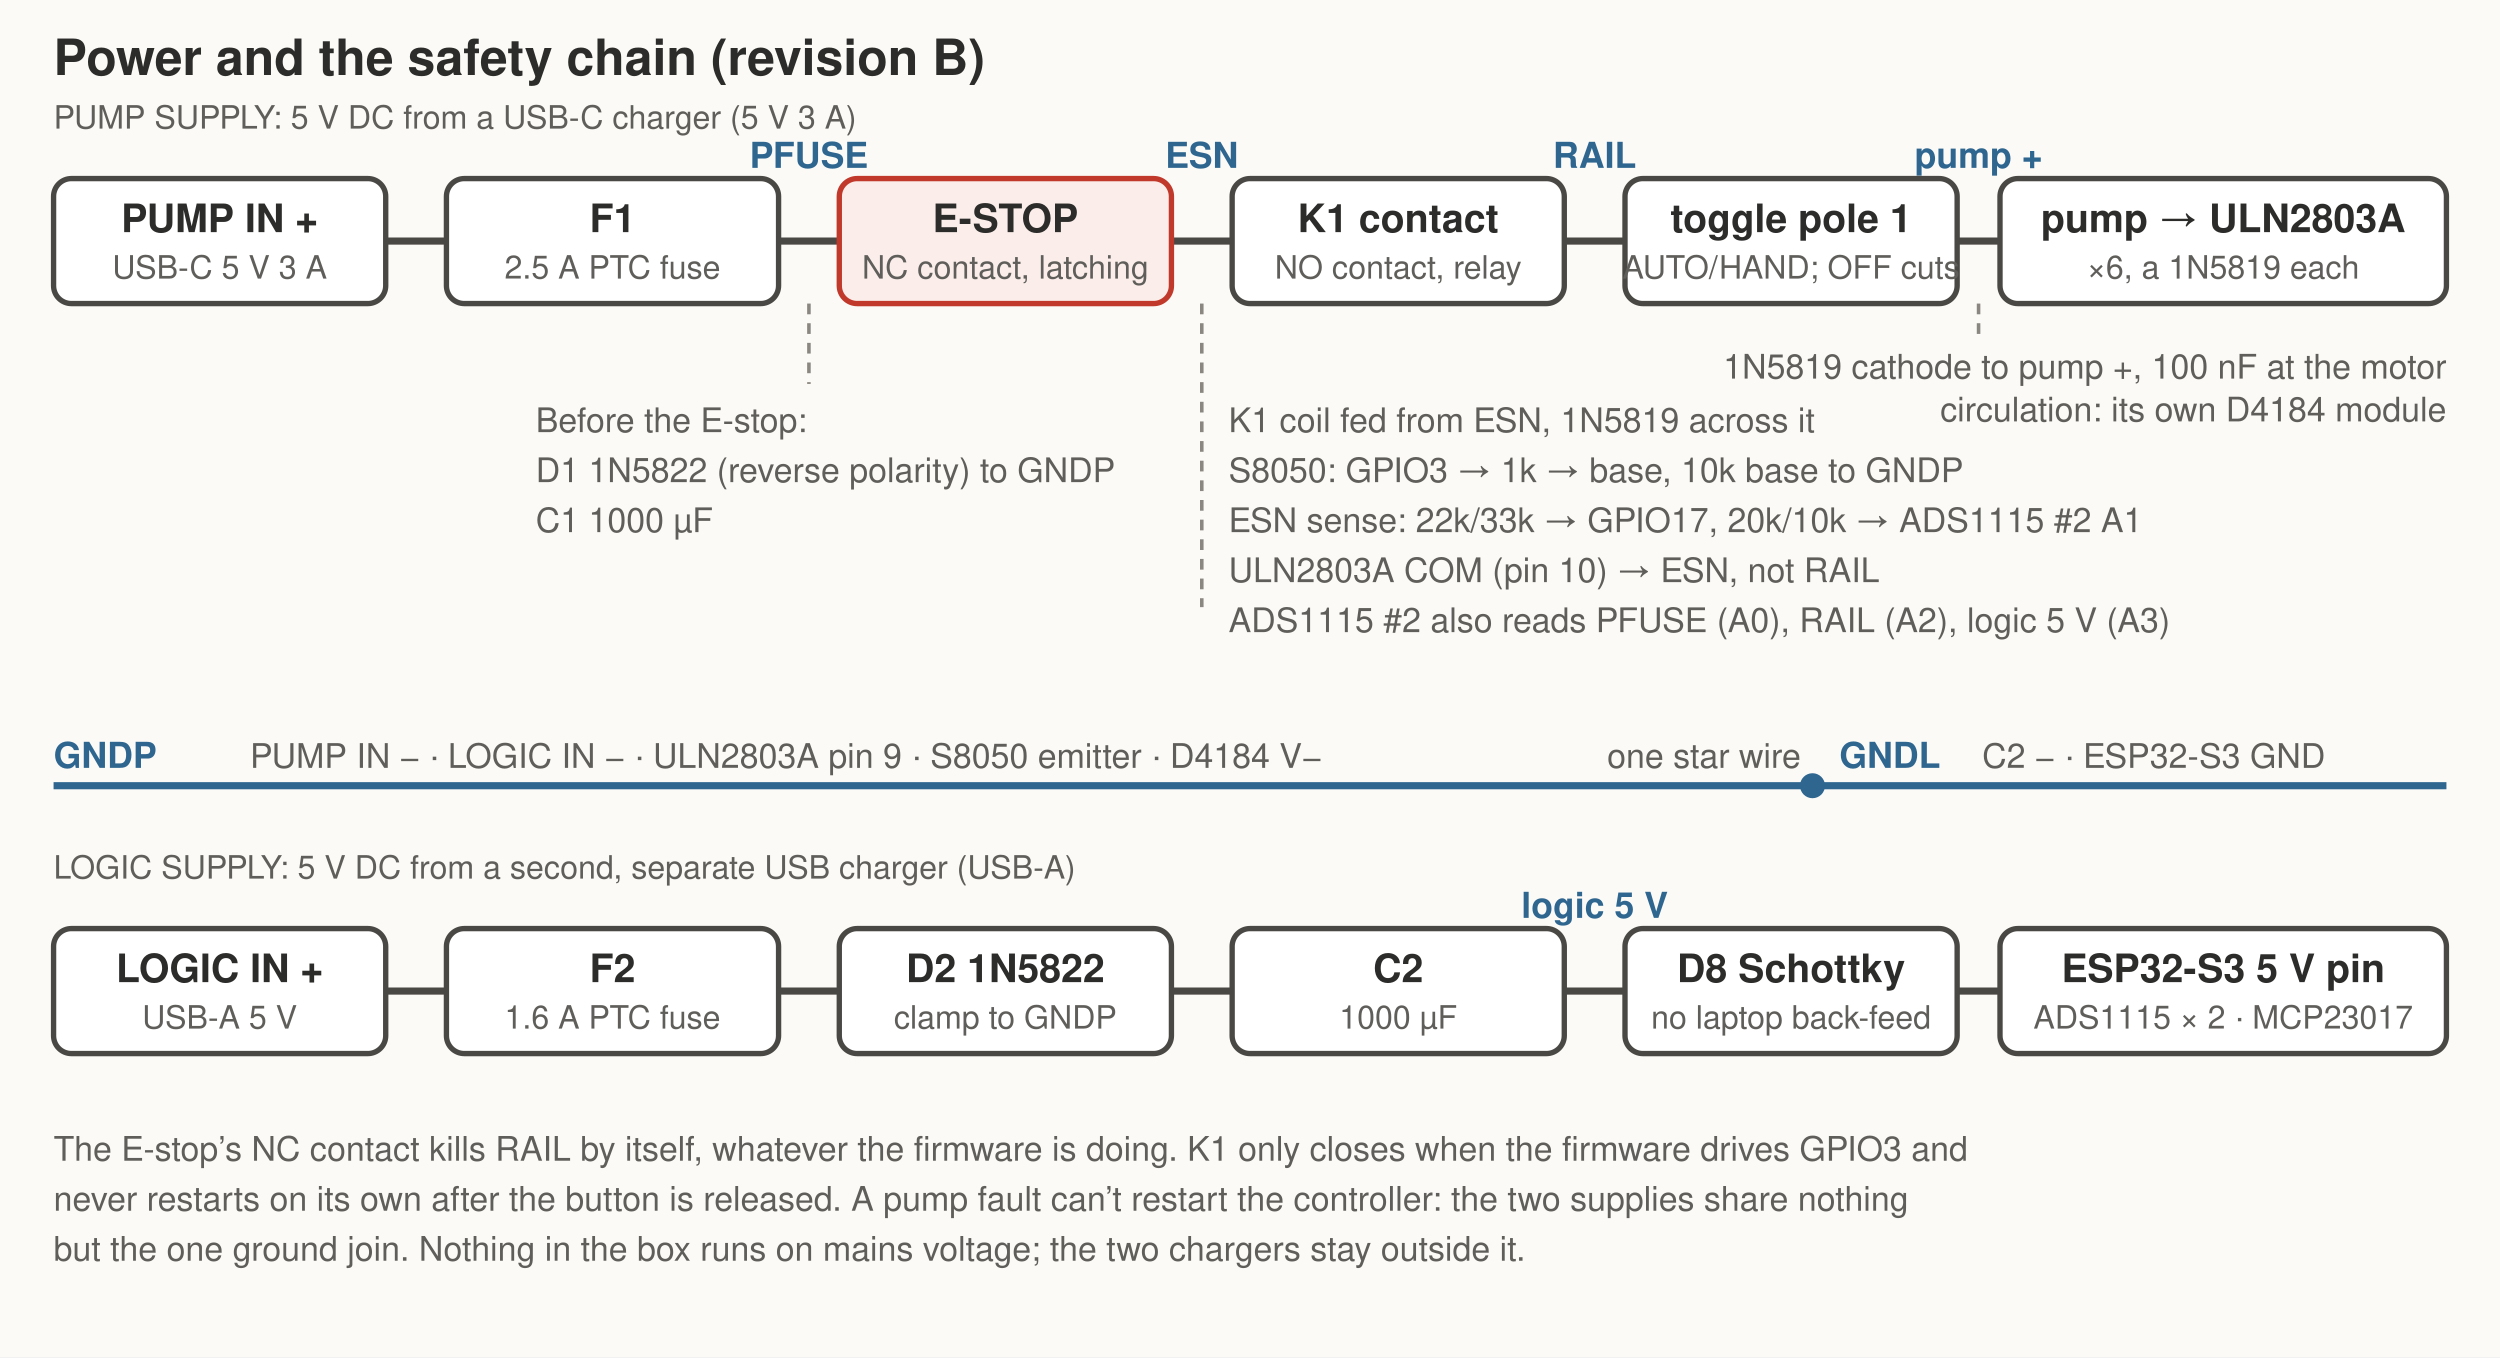
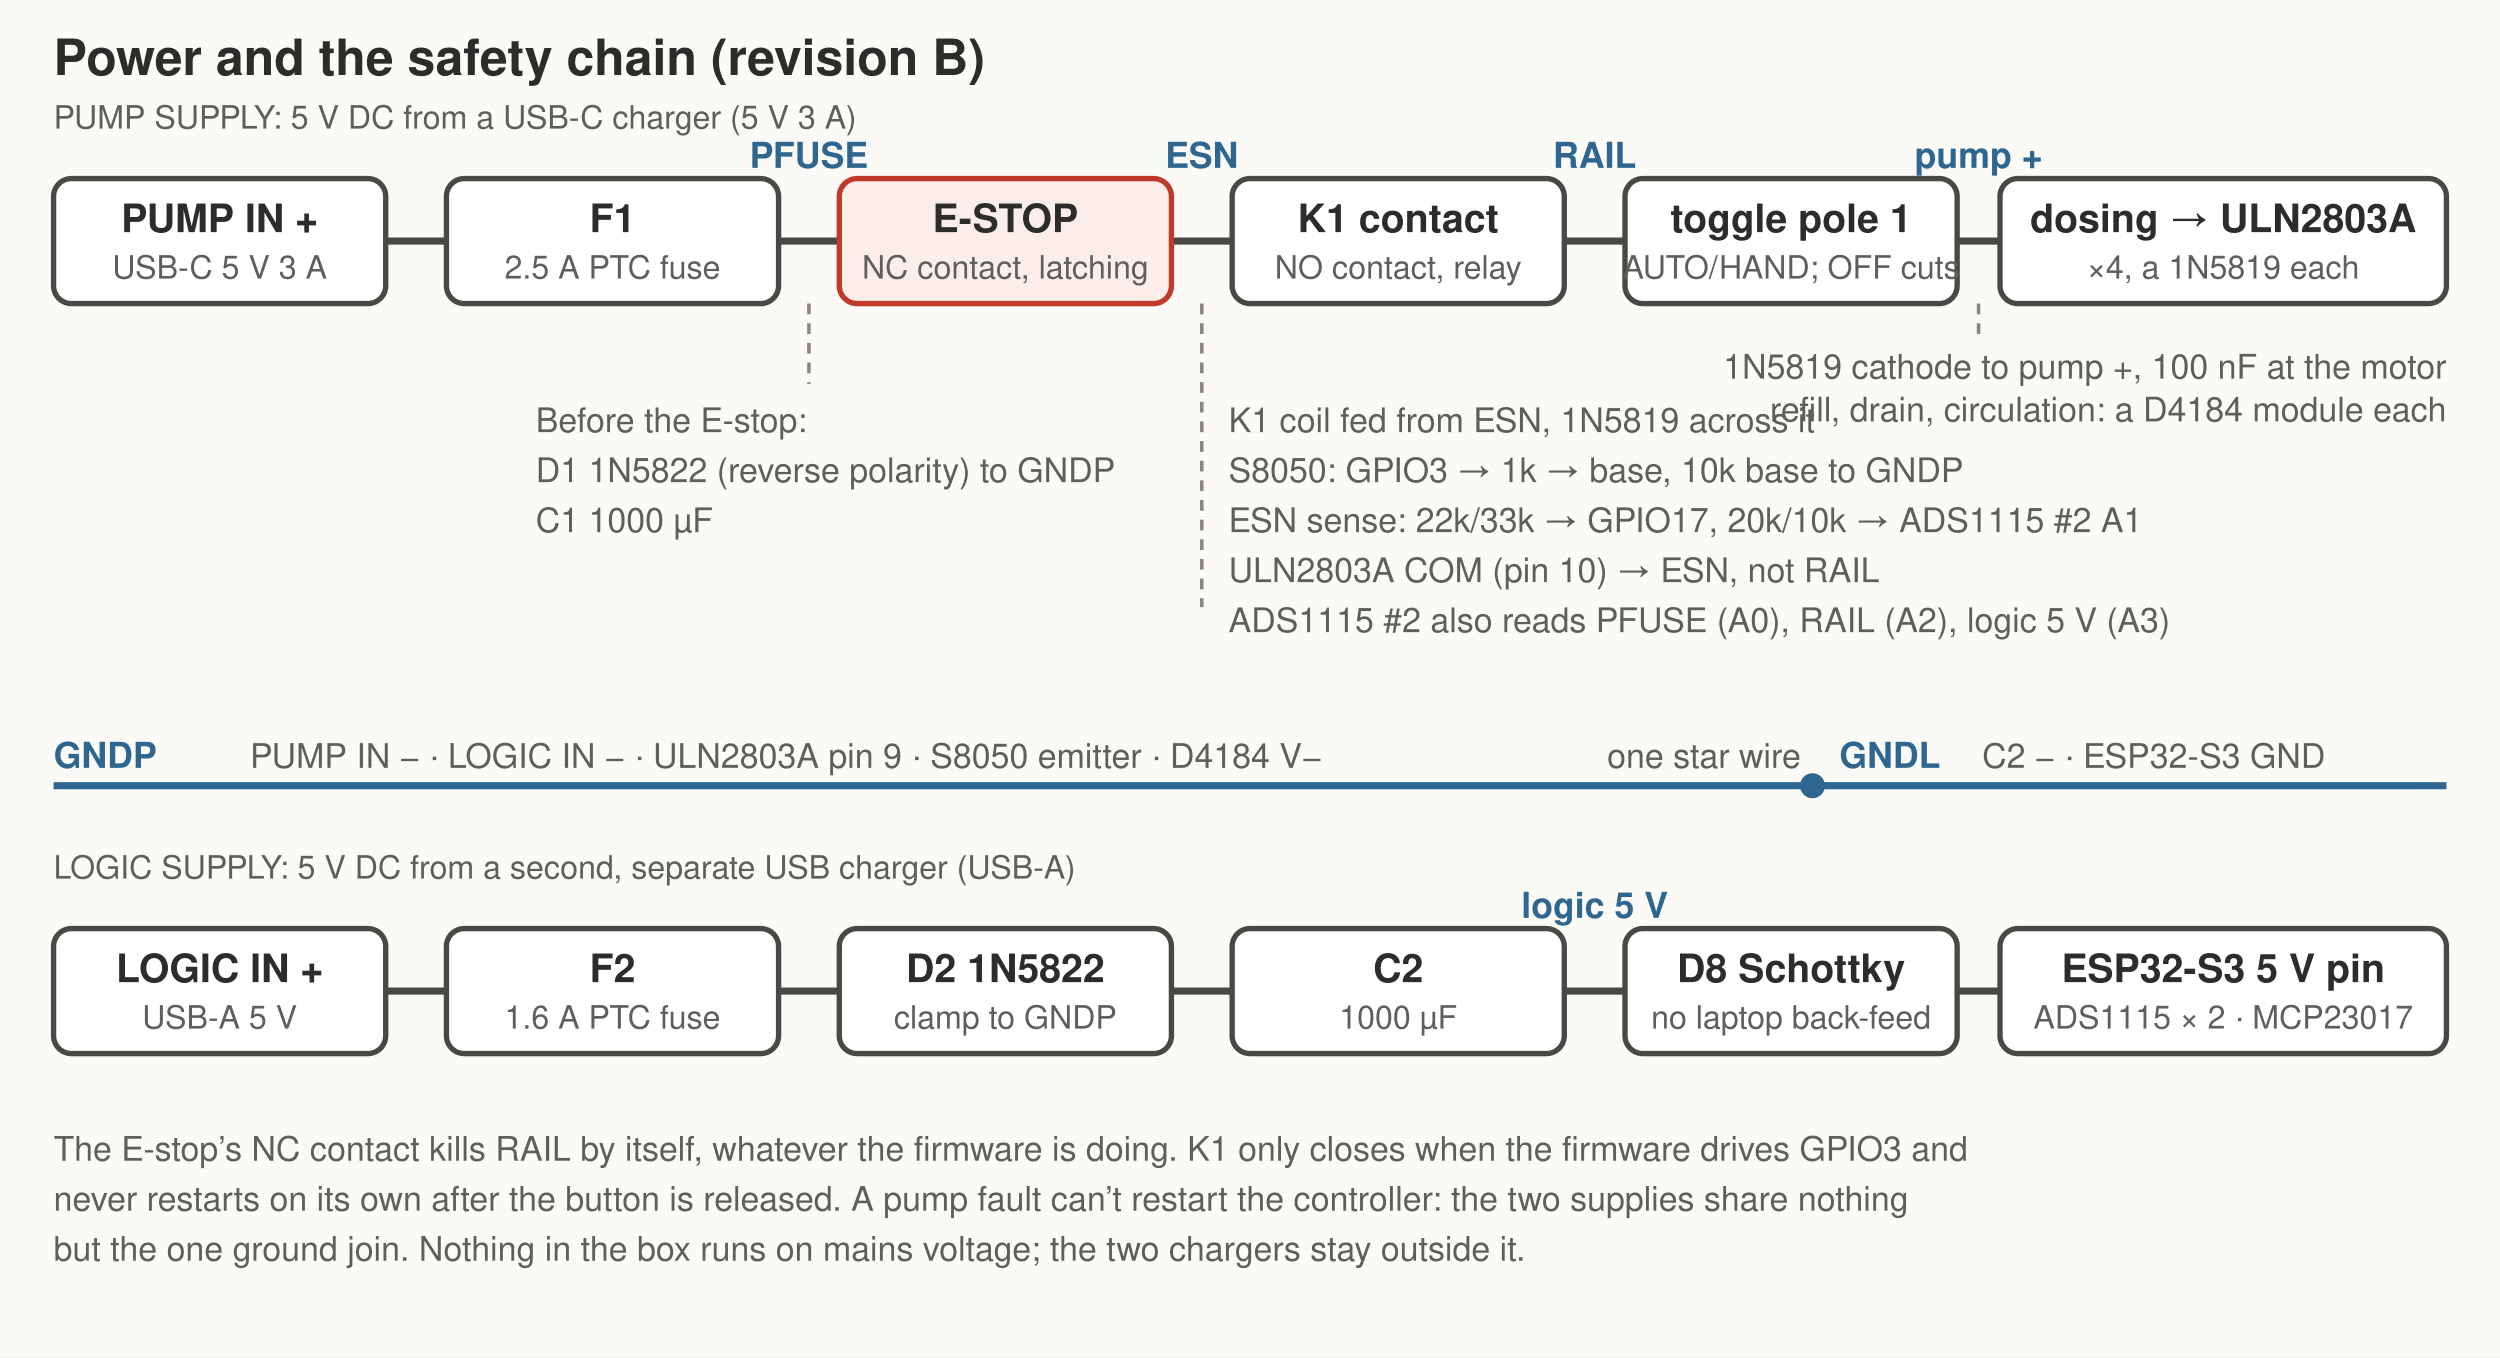
<svg xmlns="http://www.w3.org/2000/svg" viewBox="0 0 1400 760" width="1400" height="760" role="img" aria-labelledby="t d">
  <style>
text{font-family:'Helvetica Neue',Helvetica,Arial,'Liberation Sans',sans-serif;font-size:22px;fill:#2c2c2a}
.h{font-size:28px;font-weight:700}
.b{font-weight:700}
.s{font-size:18px;fill:#5f5e5a}
.n{font-size:20px;font-weight:700;fill:#2f6690}
.m{font-size:19px;fill:#5f5e5a}
.box{fill:#fff;stroke:#4a4844;stroke-width:3;rx:10}
.pump{fill:#fbeeea;stroke:#c0392b}
.wire{stroke:#4a4844;stroke-width:4;fill:none}
.stub{stroke:#8a8780;stroke-width:2;fill:none;stroke-dasharray:6 5}
.gnd{stroke:#2f6690;stroke-width:4;fill:none}
</style>
  <rect width="1400" height="760" fill="#fbfaf7" />
  <text x="30" y="42" class="h">Power and the safety chain (revision B)</text>
  <text x="30" y="72" class="s">PUMP SUPPLY: 5 V DC from a USB-C charger (5 V 3 A)</text>
  <line x1="216" y1="135" x2="250" y2="135" class="wire" />
  <line x1="436" y1="135" x2="470" y2="135" class="wire" />
  <line x1="656" y1="135" x2="690" y2="135" class="wire" />
  <line x1="876" y1="135" x2="910" y2="135" class="wire" />
  <line x1="1096" y1="135" x2="1120" y2="135" class="wire" />
  <text x="453" y="94" class="n" text-anchor="middle">PFUSE</text>
  <text x="673" y="94" class="n" text-anchor="middle">ESN</text>
  <text x="893" y="94" class="n" text-anchor="middle">RAIL</text>
  <text x="1108" y="94" class="n" text-anchor="middle">pump +</text>
  <rect x="30" y="100" width="186" height="70" class="box" />
  <text x="123" y="130" class="b" text-anchor="middle">PUMP IN +</text>
  <text x="123" y="156" class="s" text-anchor="middle">USB-C 5 V 3 A</text>
  <rect x="250" y="100" width="186" height="70" class="box" />
  <text x="343" y="130" class="b" text-anchor="middle">F1</text>
  <text x="343" y="156" class="s" text-anchor="middle">2.5 A PTC fuse</text>
  <rect x="470" y="100" width="186" height="70" class="box pump" />
  <text x="563" y="130" class="b" text-anchor="middle">E-STOP</text>
  <text x="563" y="156" class="s" text-anchor="middle">NC contact, latching</text>
  <rect x="690" y="100" width="186" height="70" class="box" />
  <text x="783" y="130" class="b" text-anchor="middle">K1 contact</text>
  <text x="783" y="156" class="s" text-anchor="middle">NO contact, relay</text>
  <rect x="910" y="100" width="186" height="70" class="box" />
  <text x="1003" y="130" class="b" text-anchor="middle">toggle pole 1</text>
  <text x="1003" y="156" class="s" text-anchor="middle">AUTO/HAND; OFF cuts</text>
  <rect x="1120" y="100" width="250" height="70" class="box" />
-   <text x="1245" y="130" class="b" text-anchor="middle">pump → ULN2803A</text>
-   <text x="1245" y="156" class="s" text-anchor="middle">×6, a 1N5819 each</text>
+   <text x="1245" y="130" class="b" text-anchor="middle">dosing → ULN2803A</text>
+   <text x="1245" y="156" class="s" text-anchor="middle">×4, a 1N5819 each</text>
  <line x1="453" y1="170" x2="453" y2="215" class="stub" />
  <text x="300" y="242" class="m">Before the E-stop:</text>
  <text x="300" y="270" class="m">D1 1N5822 (reverse polarity) to GNDP</text>
  <text x="300" y="298" class="m">C1 1000 µF</text>
  <line x1="673" y1="170" x2="673" y2="340" class="stub" />
  <text x="688" y="242" class="m">K1 coil fed from ESN, 1N5819 across it</text>
  <text x="688" y="270" class="m">S8050: GPIO3 → 1k → base, 10k base to GNDP</text>
  <text x="688" y="298" class="m">ESN sense: 22k/33k → GPIO17, 20k/10k → ADS1115 #2 A1</text>
  <text x="688" y="326" class="m">ULN2803A COM (pin 10) → ESN, not RAIL</text>
  <text x="688" y="354" class="m">ADS1115 #2 also reads PFUSE (A0), RAIL (A2), logic 5 V (A3)</text>
  <line x1="1108" y1="170" x2="1108" y2="192" class="stub" />
  <text x="1370" y="212" class="m" text-anchor="end">1N5819 cathode to pump +, 100 nF at the motor</text>
-   <text x="1370" y="236" class="m" text-anchor="end">circulation: its own D4184 module</text>
+   <text x="1370" y="236" class="m" text-anchor="end">refill, drain, circulation: a D4184 module each</text>
  <line x1="30" y1="440" x2="1370" y2="440" class="gnd" />
  <text x="30" y="430" class="n">GNDP</text>
  <text x="140" y="430" class="m">PUMP IN − · LOGIC IN − · ULN2803A pin 9 · S8050 emitter · D4184 V−</text>
  <text x="900" y="430" class="m">one star wire</text>
  <text x="1030" y="430" class="n">GNDL</text>
  <text x="1110" y="430" class="m">C2 − · ESP32-S3 GND</text>
  <circle cx="1015" cy="440" r="7" fill="#2f6690" />
  <text x="30" y="492" class="s">LOGIC SUPPLY: 5 V DC from a second, separate USB charger (USB-A)</text>
  <line x1="216" y1="555" x2="250" y2="555" class="wire" />
  <line x1="436" y1="555" x2="470" y2="555" class="wire" />
  <line x1="656" y1="555" x2="690" y2="555" class="wire" />
  <line x1="876" y1="555" x2="910" y2="555" class="wire" />
  <line x1="1096" y1="555" x2="1120" y2="555" class="wire" />
  <text x="893" y="514" class="n" text-anchor="middle">logic 5 V</text>
  <rect x="30" y="520" width="186" height="70" class="box" />
  <text x="123" y="550" class="b" text-anchor="middle">LOGIC IN +</text>
  <text x="123" y="576" class="s" text-anchor="middle">USB-A 5 V</text>
  <rect x="250" y="520" width="186" height="70" class="box" />
  <text x="343" y="550" class="b" text-anchor="middle">F2</text>
  <text x="343" y="576" class="s" text-anchor="middle">1.6 A PTC fuse</text>
  <rect x="470" y="520" width="186" height="70" class="box" />
  <text x="563" y="550" class="b" text-anchor="middle">D2 1N5822</text>
  <text x="563" y="576" class="s" text-anchor="middle">clamp to GNDP</text>
  <rect x="690" y="520" width="186" height="70" class="box" />
  <text x="783" y="550" class="b" text-anchor="middle">C2</text>
  <text x="783" y="576" class="s" text-anchor="middle">1000 µF</text>
  <rect x="910" y="520" width="186" height="70" class="box" />
  <text x="1003" y="550" class="b" text-anchor="middle">D8 Schottky</text>
  <text x="1003" y="576" class="s" text-anchor="middle">no laptop back-feed</text>
  <rect x="1120" y="520" width="250" height="70" class="box" />
  <text x="1245" y="550" class="b" text-anchor="middle">ESP32-S3 5 V pin</text>
  <text x="1245" y="576" class="s" text-anchor="middle">ADS1115 × 2 · MCP23017</text>
  <text x="30" y="650" class="m">The E-stop’s NC contact kills RAIL by itself, whatever the firmware is doing. K1 only closes when the firmware drives GPIO3 and</text>
  <text x="30" y="678" class="m">never restarts on its own after the button is released. A pump fault can’t restart the controller: the two supplies share nothing</text>
  <text x="30" y="706" class="m">but the one ground join. Nothing in the box runs on mains voltage; the two chargers stay outside it.</text>
</svg>
